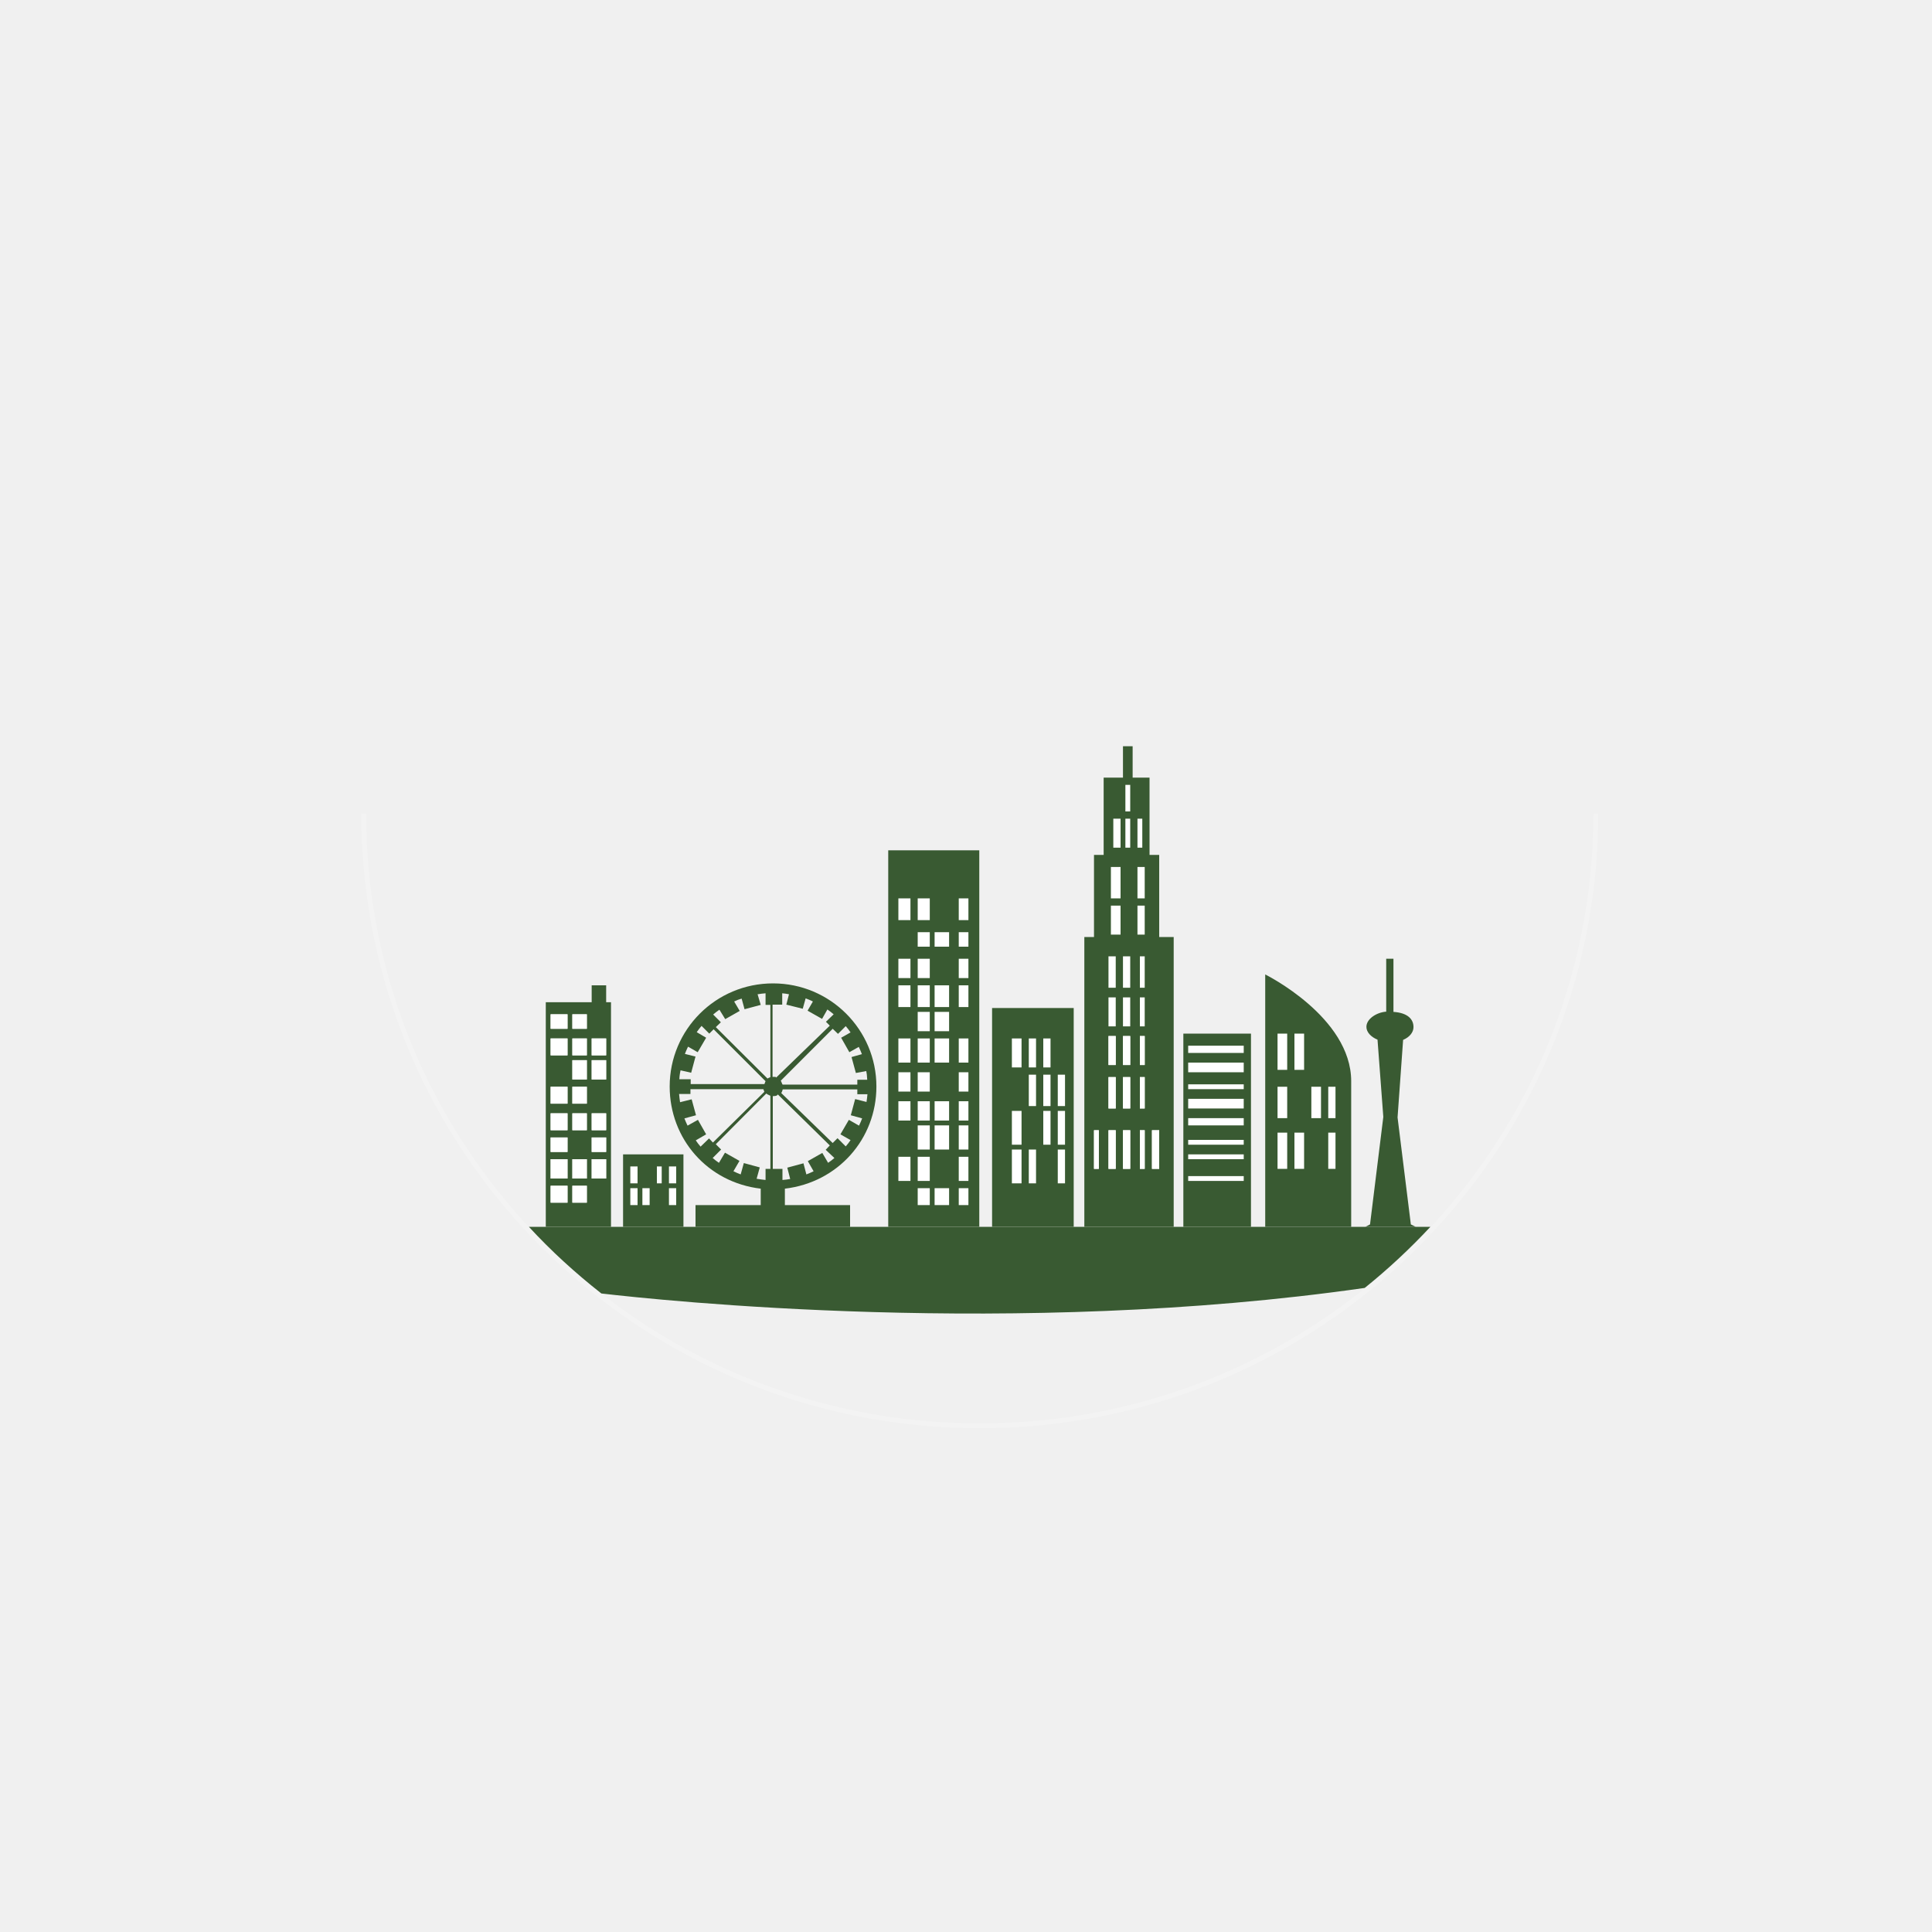
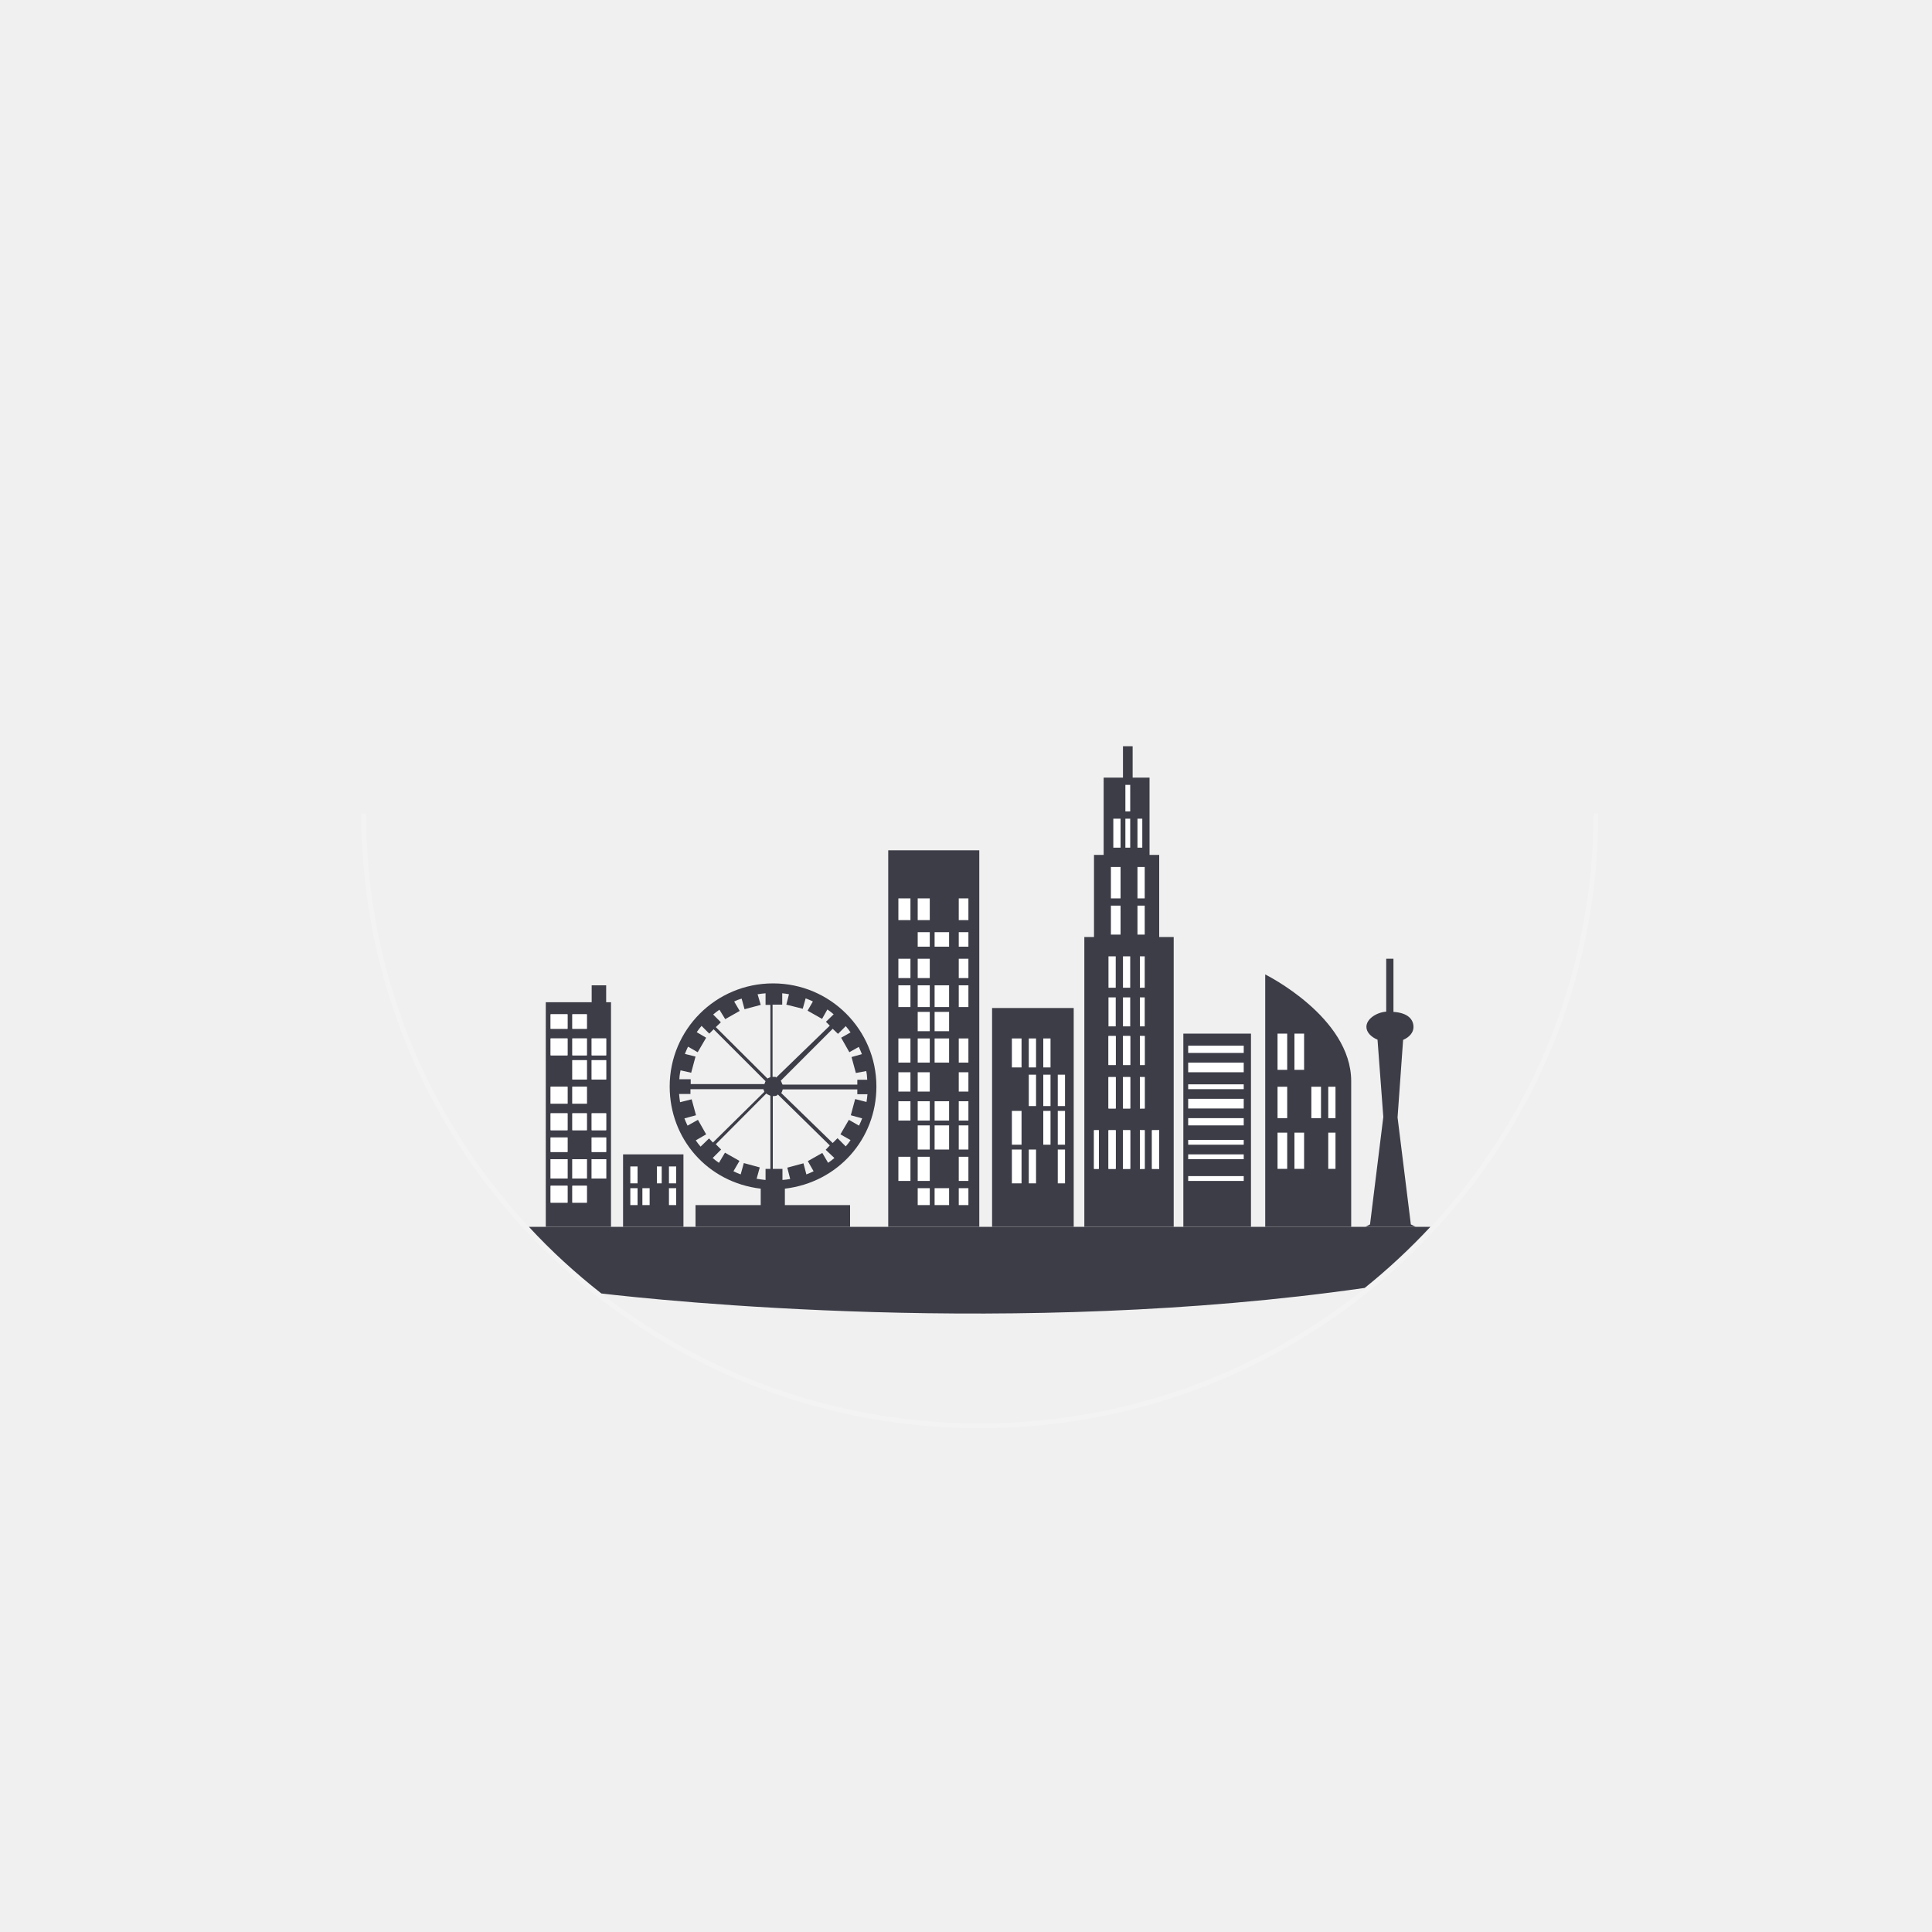
<svg xmlns="http://www.w3.org/2000/svg" version="1.1" x="0px" y="0px" width="800px" height="800px" viewBox="0 0 800 800" style="enable-background:new 0 0 800 800;" xml:space="preserve">
  <style type="text/css">

	.st0{opacity:0.2;fill:#FFFFFF;}
	.st1{fill:#FFFFFF;}
	.st2{fill:none;}
	.st3{display:inline;}
	.st4{opacity:0.2;fill:none;stroke:#FFFFFF;stroke-width:2;stroke-miterlimit:10;}
- 	.st5{display:inline;fill:#9CC88B;}
+ 	.st5{display:inline;fill:#f9d5bb;}
	.st6{fill:#064B62;}
	.st7{fill:#075567;}
	.st8{display:none;}
	.st9{opacity:0.51;fill:none;stroke:#FFFFFF;stroke-width:2.074;stroke-miterlimit:10;}
	.st10{opacity:0.39;fill:#FFFFFF;}
- 	.st11{opacity:0.27;fill:#9CC88B;}
- 	.st12{fill:#395A32;}
+ 	.st11{opacity:0.27;fill:#f9d5bb;}
+ 	.st12{fill:#3c3d47;}

</style>
  <g id="Layer_1">
    <g class="st8">
      <g class="st3">
        <ellipse class="st11" cx="407.7" cy="681.1" rx="284.7" ry="19" />
      </g>
      <g class="st3">
        <ellipse class="st9" cx="405.6" cy="336.8" rx="255.1" ry="253.6" />
        <path class="st10" d="M385.1,95.5C258,104.9,155.2,222.5,165.1,343c5.3-59.4,29.6-117.5,68.8-162.2     C273.1,136.1,327.2,108.3,385.1,95.5z" />
        <ellipse class="st0" cx="405.6" cy="336.8" rx="255.1" ry="253.6" />
      </g>
      <g class="st3">
        <path class="st6" d="M196.6,624.1c2.3-3.2,5-6.1,7.6-9.1c10.2-11.8,17.5-26,21.3-41.1l362,0.4c1,2.5,2.1,4.9,3.1,7.4     c1.5,3.6,3,7.2,4.7,10.7c5,10.5,11.7,20.3,19.5,28.9L196.6,624.1z" />
        <path class="st7" d="M612.3,685.2H201.5c-6.1,0-11-4.9-11-11v-47.1c0-6,4.9-11,11-11h410.9c6,0,11,5,11,11v47.1     C623.3,680.3,618.4,685.2,612.3,685.2z" />
        <path class="st6" d="M570.3,532.5c-2.4,13.2,2.6,21.8,10.9,32.4L234,564.3c1.1,0.1,2-1,2.5-1.9c5.5-9.8,11.1-16.2,9.1-27.3     C245.6,535.1,410.1,556.5,570.3,532.5z" />
        <path class="st7" d="M589.5,580.7H224.3c-5.3,0-9.6-4.3-9.6-9.6v-0.7c0-5.3,4.3-9.6,9.6-9.6h365.1c5.3,0,9.6,4.3,9.6,9.6v0.7     C599.1,576.4,594.8,580.7,589.5,580.7z" />
      </g>
    </g>
    <g>
      <g>
        <g>
          <rect x="410.8" y="417.4" class="st12" width="33.8" height="90.6" />
          <rect x="426" y="445" class="st1" width="3" height="13" />
          <rect x="432" y="445" class="st1" width="3" height="13" />
          <rect x="438" y="445" class="st1" width="3" height="13" />
          <rect x="419" y="430" class="st1" width="4" height="12" />
          <rect x="426" y="430" class="st1" width="3" height="12" />
          <rect x="432" y="430" class="st1" width="3" height="12" />
          <rect x="419" y="460" class="st1" width="4" height="14" />
          <rect x="432" y="460" class="st1" width="3" height="14" />
          <rect x="438" y="460" class="st1" width="3" height="14" />
          <rect x="419" y="476" class="st1" width="4" height="14" />
          <rect x="426" y="476" class="st1" width="3" height="14" />
          <rect x="438" y="476" class="st1" width="3" height="14" />
        </g>
        <g>
          <rect x="367.8" y="352.1" class="st12" width="37.7" height="155.9" />
          <rect x="372" y="372" class="st1" width="5" height="9" />
          <rect x="380" y="372" class="st1" width="5" height="9" />
          <rect x="380" y="386" class="st1" width="5" height="6" />
          <rect x="372" y="397" class="st1" width="5" height="8" />
          <rect x="380" y="397" class="st1" width="5" height="8" />
          <rect x="372" y="408" class="st1" width="5" height="9" />
          <rect x="380" y="408" class="st1" width="5" height="9" />
          <rect x="380" y="419" class="st1" width="5" height="8" />
          <rect x="372" y="430" class="st1" width="5" height="10" />
          <rect x="380" y="430" class="st1" width="5" height="10" />
          <rect x="372" y="444" class="st1" width="5" height="8" />
          <rect x="380" y="444" class="st1" width="5" height="8" />
          <rect x="372" y="456" class="st1" width="5" height="8" />
          <rect x="380" y="456" class="st1" width="5" height="8" />
          <rect x="380" y="466" class="st1" width="5" height="10" />
          <rect x="372" y="479" class="st1" width="5" height="10" />
          <rect x="380" y="479" class="st1" width="5" height="10" />
          <rect x="380" y="492" class="st1" width="5" height="7" />
          <rect x="397" y="372" class="st1" width="4" height="9" />
          <rect x="387" y="386" class="st1" width="6" height="6" />
          <rect x="397" y="386" class="st1" width="4" height="6" />
          <rect x="397" y="397" class="st1" width="4" height="8" />
          <rect x="387" y="408" class="st1" width="6" height="9" />
          <rect x="397" y="408" class="st1" width="4" height="9" />
          <rect x="387" y="419" class="st1" width="6" height="8" />
          <rect x="387" y="430" class="st1" width="6" height="10" />
          <rect x="397" y="430" class="st1" width="4" height="10" />
          <rect x="397" y="444" class="st1" width="4" height="8" />
          <rect x="387" y="456" class="st1" width="6" height="8" />
          <rect x="397" y="456" class="st1" width="4" height="8" />
          <rect x="387" y="466" class="st1" width="6" height="10" />
          <rect x="397" y="466" class="st1" width="4" height="10" />
          <rect x="397" y="479" class="st1" width="4" height="10" />
          <rect x="387" y="492" class="st1" width="6" height="7" />
          <rect x="397" y="492" class="st1" width="4" height="7" />
        </g>
        <g>
          <rect x="490" y="428" class="st12" width="28" height="80" />
          <rect x="492" y="433" class="st1" width="23" height="3" />
          <rect x="492" y="440" class="st1" width="23" height="4" />
          <rect x="492" y="449" class="st1" width="23" height="2" />
          <rect x="492" y="455" class="st1" width="23" height="4" />
          <rect x="492" y="463" class="st1" width="23" height="3" />
          <rect x="492" y="472" class="st1" width="23" height="2" />
          <rect x="492" y="478" class="st1" width="23" height="2" />
          <rect x="492" y="487" class="st1" width="23" height="2" />
        </g>
        <g>
          <path class="st2" d="M290.2,474.7l3.5-3.5l1.6,1.6l21.3-20.8c-0.2-0.5-0.4-1.1-0.4-1.1H286v2h-4.7c0.1,1,0.2,2.3,0.4,3.4      l4.8-1.2l1.8,6.7l-4.8,1.3c0.4,1,0.8,2,1.3,3l4.3-2.4l3.5,6l-4.3,2.5C288.8,473,289.5,473.9,290.2,474.7z" />
          <path class="st2" d="M298.6,423.2l-2,2l21.2,21.3c0.4-0.3,1.2-0.5,1.2-0.6V416h-2v-4.8c-1,0.1-2.2,0.2-3.3,0.4l1.2,4.4l-6.7,1.8      l-1.2-4.4c-1,0.4-2.1,0.8-3,1.2l2.3,3.9l-6,3.4L298,418c-0.9,0.6-1.8,1.3-2.6,2L298.6,423.2z" />
          <path class="st2" d="M281.8,443.3c-0.2,1.1-0.4,1.7-0.5,3.7h4.7v2h30.4c0.1,0,0.3-0.9,0.5-1.2l-21.5-21.4l-1.8,1.7l-3.2-3.2      c-0.7,0.8-1.4,1.7-2,2.6l3.9,2.3l-3.5,6l-4-2.3c-0.5,1-0.9,2-1.3,3l4.4,1.2l-1.8,6.8L281.8,443.3z" />
          <path class="st2" d="M317,488.6V484h2v-30.1c0-0.1-1.2-0.5-1.7-1l-21.1,21l2.3,2.2l-3.5,3.5c0.8,0.7,1.7,1.4,2.6,2l2.5-4.2      l6,3.4l-2.5,4.3c1,0.5,2,0.9,3,1.3l1.3-4.7l6.7,1.8l-1.4,4.7C314.5,488.3,316,488.5,317,488.6z" />
          <path class="st2" d="M322.1,453.2c-0.5,0.3-0.1,0.6-2.1,0.7V484h4v4.5c1-0.1,2.1-0.3,3.2-0.4l-1.2-4.7l6.7-1.8l1.3,4.6      c1-0.4,2.1-0.8,3-1.3l-2.4-4.2l6-3.4l2.4,4.1c0.9-0.6,1.8-1.3,2.6-2l-3.4-3.4l1.5-1.8L322.1,453.2z" />
          <path class="st2" d="M324,411.3v4.7h-4v29.9c2,0.1,1.2,0.2,1.5,0.3l21.9-21.5l-1.5-1.6l3.2-3.1c-0.8-0.7-1.7-1.4-2.6-2l-2.2,3.9      l-6-3.4l2.2-3.8c-1-0.5-2-0.9-3-1.3l-1.2,4.3l-6.7-1.8l1.1-4.3C325.9,411.5,325,411.3,324,411.3z" />
          <path class="st2" d="M355,451h-30.7c0,0-0.3,1-0.6,1.5l21.3,20.9l2-2.1l3.4,3.3c0.7-0.8,1.4-1.7,2-2.6l-4.2-2.4l3.5-6l4.2,2.4      c0.5-1,0.9-2,1.3-3l-4.7-1.3l1.8-6.6l4.7,1.1c0.2-1,0.3-2.3,0.4-3.3H355V451z" />
          <path class="st2" d="M350.1,424.9L347,428l-2.2-2.2l-21.5,21.5c0.4,0.4,0.6,1.6,0.8,1.6H355v-2h4.2c-0.1-2-0.3-2.5-0.4-3.6      l-4.3,1l-1.8-6.7l4.3-1.2c-0.4-1-0.8-2.1-1.3-3l-3.9,2.2l-3.5-6l3.9-2.2C351.5,426.6,350.8,425.7,350.1,424.9z" />
          <path class="st12" d="M325,492.2c22-2.6,37.9-20.6,37.9-42.3c0-23.5-19.1-42.7-42.8-42.7c-23.7,0-42.8,19.1-42.8,42.7      c0,21.7,15.7,39.7,37.7,42.3v6.8h-27v9h26.9h10.8H352v-9h-27V492.2z M308,481.6l-1.3,4.7c-1-0.4-2-0.8-3-1.3l2.5-4.3l-6-3.4      l-2.5,4.2c-0.9-0.6-1.8-1.3-2.6-2l3.5-3.5l-2.2-2.2l20.9-21c0.5,0.5,1.7,0.8,1.7,1V484h-2v4.6c-1-0.1-2.5-0.3-3.7-0.5l1.3-4.7      L308,481.6z M289,463.7l-4.3,2.4c-0.5-1-0.9-2-1.3-3l4.8-1.3l-1.8-6.6l-4.8,1.2c-0.2-1.1-0.3-2.4-0.4-3.4h4.7v-2h30.2      c0,0,0.2,0.6,0.4,1.1l-21.3,21l-1.6-1.7l-3.5,3.4c-0.7-0.8-1.4-1.7-2-2.6l4.3-2.5L289,463.7z M283.6,436.4c0.4-1,0.8-2,1.3-3      l4,2.3l3.5-6l-3.9-2.3c0.6-0.9,1.3-1.8,2-2.6l3.2,3.2l1.8-1.8l21.5,21.5c-0.2,0.3-0.4,1.2-0.5,1.2H286v-2h-4.7      c0.1-2,0.3-2.6,0.5-3.7l4.4,1l1.8-6.7L283.6,436.4z M300.3,422l6-3.4l-2.3-3.9c1-0.5,2-0.9,3.1-1.2l1.2,4.4l6.7-1.8l-1.3-4.4      c1.1-0.2,2.3-0.3,3.3-0.4v4.8h2v29.9c0,0.1-0.8,0.3-1.2,0.6l-21.4-21.3l2.1-2l-3.2-3.2c0.8-0.7,1.7-1.4,2.6-2L300.3,422z       M332.4,417.7l1.2-4.3c1,0.4,2.1,0.8,3,1.3l-2.2,3.8l6,3.4l2.2-3.9c0.9,0.6,1.8,1.3,2.6,2l-3.2,3.1l1.6,1.6l-22.2,21.5      c-0.3-0.2,0.5-0.3-1.5-0.3V416h4v-4.7c1,0.1,1.9,0.2,2.8,0.4l-1.1,4.3L332.4,417.7z M351.7,435.7l3.9-2.2c0.5,1,0.9,2,1.3,3      l-4.3,1.2l1.8,6.6l4.3-0.8c0.2,1.1,0.3,1.6,0.4,3.6H355v2h-30.9c-0.2,0-0.5-1.2-0.8-1.6l21.5-21.5l2.2,2.1l3.2-3.2      c0.7,0.8,1.4,1.7,2,2.6l-3.9,2.2L351.7,435.7z M345.5,479.5c-0.8,0.7-1.7,1.4-2.6,2l-2.4-4.1l-6,3.4l2.4,4.2c-1,0.5-2,0.9-3,1.3      l-1.2-4.6l-6.7,1.8l1.2,4.7c-1,0.2-2.2,0.3-3.2,0.4V484h-4v-30.1c2-0.1,1.6-0.3,2.1-0.7l21.5,21.1l-1.7,1.8L345.5,479.5z       M362,453h-2.8c-0.1,1-0.2,2.2-0.4,3.3l-4.7-1.2l-1.8,6.7l4.7,1.3c-0.4,1-0.8,2-1.3,3l-4.2-2.4l-3.5,6l4.2,2.4      c-0.6,0.9-1.3,1.8-2,2.6l-3.4-3.4l-2,2l-21.3-20.7c0.4-0.6,0.6-1.5,0.6-1.5H355v2h4.2H362v-6.7V453z" />
        </g>
        <g>
          <rect x="258" y="478" class="st12" width="25" height="30" />
          <rect x="261" y="483" class="st1" width="3" height="7" />
          <rect x="272" y="483" class="st1" width="2" height="7" />
          <rect x="277" y="483" class="st1" width="3" height="7" />
          <rect x="261" y="492" class="st1" width="3" height="7" />
          <rect x="266" y="492" class="st1" width="3" height="7" />
          <rect x="277" y="492" class="st1" width="3" height="7" />
        </g>
        <g>
          <path class="st12" d="M251,415v-7h-6v7h-19v93h27v-93H251z M235,498h-7v-7h7V498z M235,488h-7v-8h7V488z M235,477h-7v-6h7V477z       M235,468h-7v-7h7V468z M235,457h-7v-7h7V457z M235,437h-7v-7h7V437z M235,426h-7v-6h7V426z M243,498h-6v-7h6V498z M243,488h-6      v-8h6V488z M243,468h-6v-7h6V468z M243,457h-6v-7h6V457z M243,447h-6v-8h6V447z M243,437h-6v-7h6V437z M243,426h-6v-6h6V426z       M251,488h-6v-8h6V488z M251,477h-6v-6h6V477z M251,468h-6v-7h6V468z M251,447h-6v-8h6V447z M251,437h-6v-7h6V437z" />
          <rect x="228" y="420" class="st1" width="7" height="6" />
          <rect x="237" y="420" class="st1" width="6" height="6" />
          <rect x="228" y="430" class="st1" width="7" height="7" />
          <rect x="245" y="430" class="st1" width="6" height="7" />
          <rect x="237" y="430" class="st1" width="6" height="7" />
          <rect x="245" y="439" class="st1" width="6" height="8" />
          <rect x="237" y="439" class="st1" width="6" height="8" />
          <rect x="228" y="450" class="st1" width="7" height="7" />
          <rect x="237" y="450" class="st1" width="6" height="7" />
          <rect x="228" y="461" class="st1" width="7" height="7" />
          <rect x="245" y="461" class="st1" width="6" height="7" />
          <rect x="237" y="461" class="st1" width="6" height="7" />
          <rect x="228" y="471" class="st1" width="7" height="6" />
          <rect x="245" y="471" class="st1" width="6" height="6" />
          <rect x="228" y="480" class="st1" width="7" height="8" />
          <rect x="245" y="480" class="st1" width="6" height="8" />
          <rect x="237" y="480" class="st1" width="6" height="8" />
          <rect x="228" y="491" class="st1" width="7" height="7" />
          <rect x="237" y="491" class="st1" width="6" height="7" />
        </g>
        <g>
          <path class="st12" d="M480,388v-6.4V354h-4v-32h-7v-13h-4v13h-8v32h-4v27.6v6.4h-4v120h37V388H480z M468,429v12h-3v-12H468z       M474,441h-2v-12h2V441z M474,446v13h-2v-13H474z M465,446h3v13h-3V446z M462,441h-3v-12h3V441z M459,446h3v13h-3V446z M453,484      v-12.8V468h2v16H453z M459,484v-16h3v16H459z M465,484v-16h3v16H465z M472,484v-16h2v16H472z M477,484v-16h3v16H477z" />
          <polygon class="st1" points="455,468 453,468 453,471.2 453,484 455,484     " />
          <rect x="459" y="468" class="st1" width="3" height="16" />
          <rect x="465" y="468" class="st1" width="3" height="16" />
          <rect x="472" y="468" class="st1" width="2" height="16" />
          <rect x="477" y="468" class="st1" width="3" height="16" />
          <rect x="459" y="446" class="st1" width="3" height="13" />
          <rect x="465" y="446" class="st1" width="3" height="13" />
          <rect x="472" y="446" class="st1" width="2" height="13" />
          <rect x="459" y="429" class="st1" width="3" height="12" />
          <rect x="465" y="429" class="st1" width="3" height="12" />
          <rect x="472" y="429" class="st1" width="2" height="12" />
          <rect x="459" y="413" class="st1" width="3" height="12" />
          <rect x="465" y="413" class="st1" width="3" height="12" />
          <rect x="472" y="413" class="st1" width="2" height="12" />
          <rect x="459" y="396" class="st1" width="3" height="13" />
          <rect x="465" y="396" class="st1" width="3" height="13" />
          <rect x="472" y="396" class="st1" width="2" height="13" />
          <rect x="460" y="375" class="st1" width="4" height="12" />
          <rect x="471" y="375" class="st1" width="3" height="12" />
          <rect x="460" y="359" class="st1" width="4" height="13" />
          <rect x="471" y="359" class="st1" width="3" height="13" />
          <rect x="466" y="339" class="st1" width="2" height="12" />
          <rect x="461" y="339" class="st1" width="3" height="12" />
          <rect x="466" y="325" class="st1" width="2" height="11" />
          <rect x="471" y="339" class="st1" width="2" height="12" />
        </g>
        <g>
          <path class="st12" d="M559.5,508c0,0,0-33.7,0-60.3s-35.6-44.2-35.6-44.2V508H559.5z" />
          <rect x="529" y="469" class="st1" width="4" height="15" />
          <rect x="536" y="469" class="st1" width="4" height="15" />
          <rect x="550" y="469" class="st1" width="3" height="15" />
          <rect x="529" y="450" class="st1" width="4" height="13" />
          <rect x="543" y="450" class="st1" width="4" height="13" />
          <rect x="550" y="450" class="st1" width="3" height="13" />
          <rect x="529" y="428" class="st1" width="4" height="15" />
          <rect x="536" y="428" class="st1" width="4" height="15" />
        </g>
        <path class="st12" d="M584.2,507l-5.5-44.3l2.3-32.1l0.3-4l-0.3,4c2.6-1.1,4.3-3.1,4.3-5.3c0-3.2-2.3-5.9-8.3-6.3v-22h-3v21.9     c-4,0.3-8.2,3-8.2,6.3c0,2.2,1.9,4.2,4.6,5.3l2.4,32l-5.5,44.5l-1.9,1h10h0.8h10L584.2,507z" />
      </g>
      <path class="st12" d="M565.1,533.3c9.7-7.8,18.7-16.2,27.2-25.3H219c9.2,10,19.3,19.2,30,27.6    C273.1,538.4,420.1,554.1,565.1,533.3z" />
      <path class="st4" d="M660.8,336.8c0,140.1-114.2,253.6-255.1,253.6c-140.9,0-255.1-113.6-255.1-253.6" />
    </g>
  </g>
  <g id="Layer_2" class="st8">
    <path class="st5" d="M0,0v800h800V0H0z M405.7,590.4c-140.9,0-255.1-113.6-255.1-253.6c0-140.1,114.2-253.6,255.1-253.6   c140.9,0,255.1,113.6,255.1,253.6C660.8,476.8,546.5,590.4,405.7,590.4z" />
  </g>
</svg>
